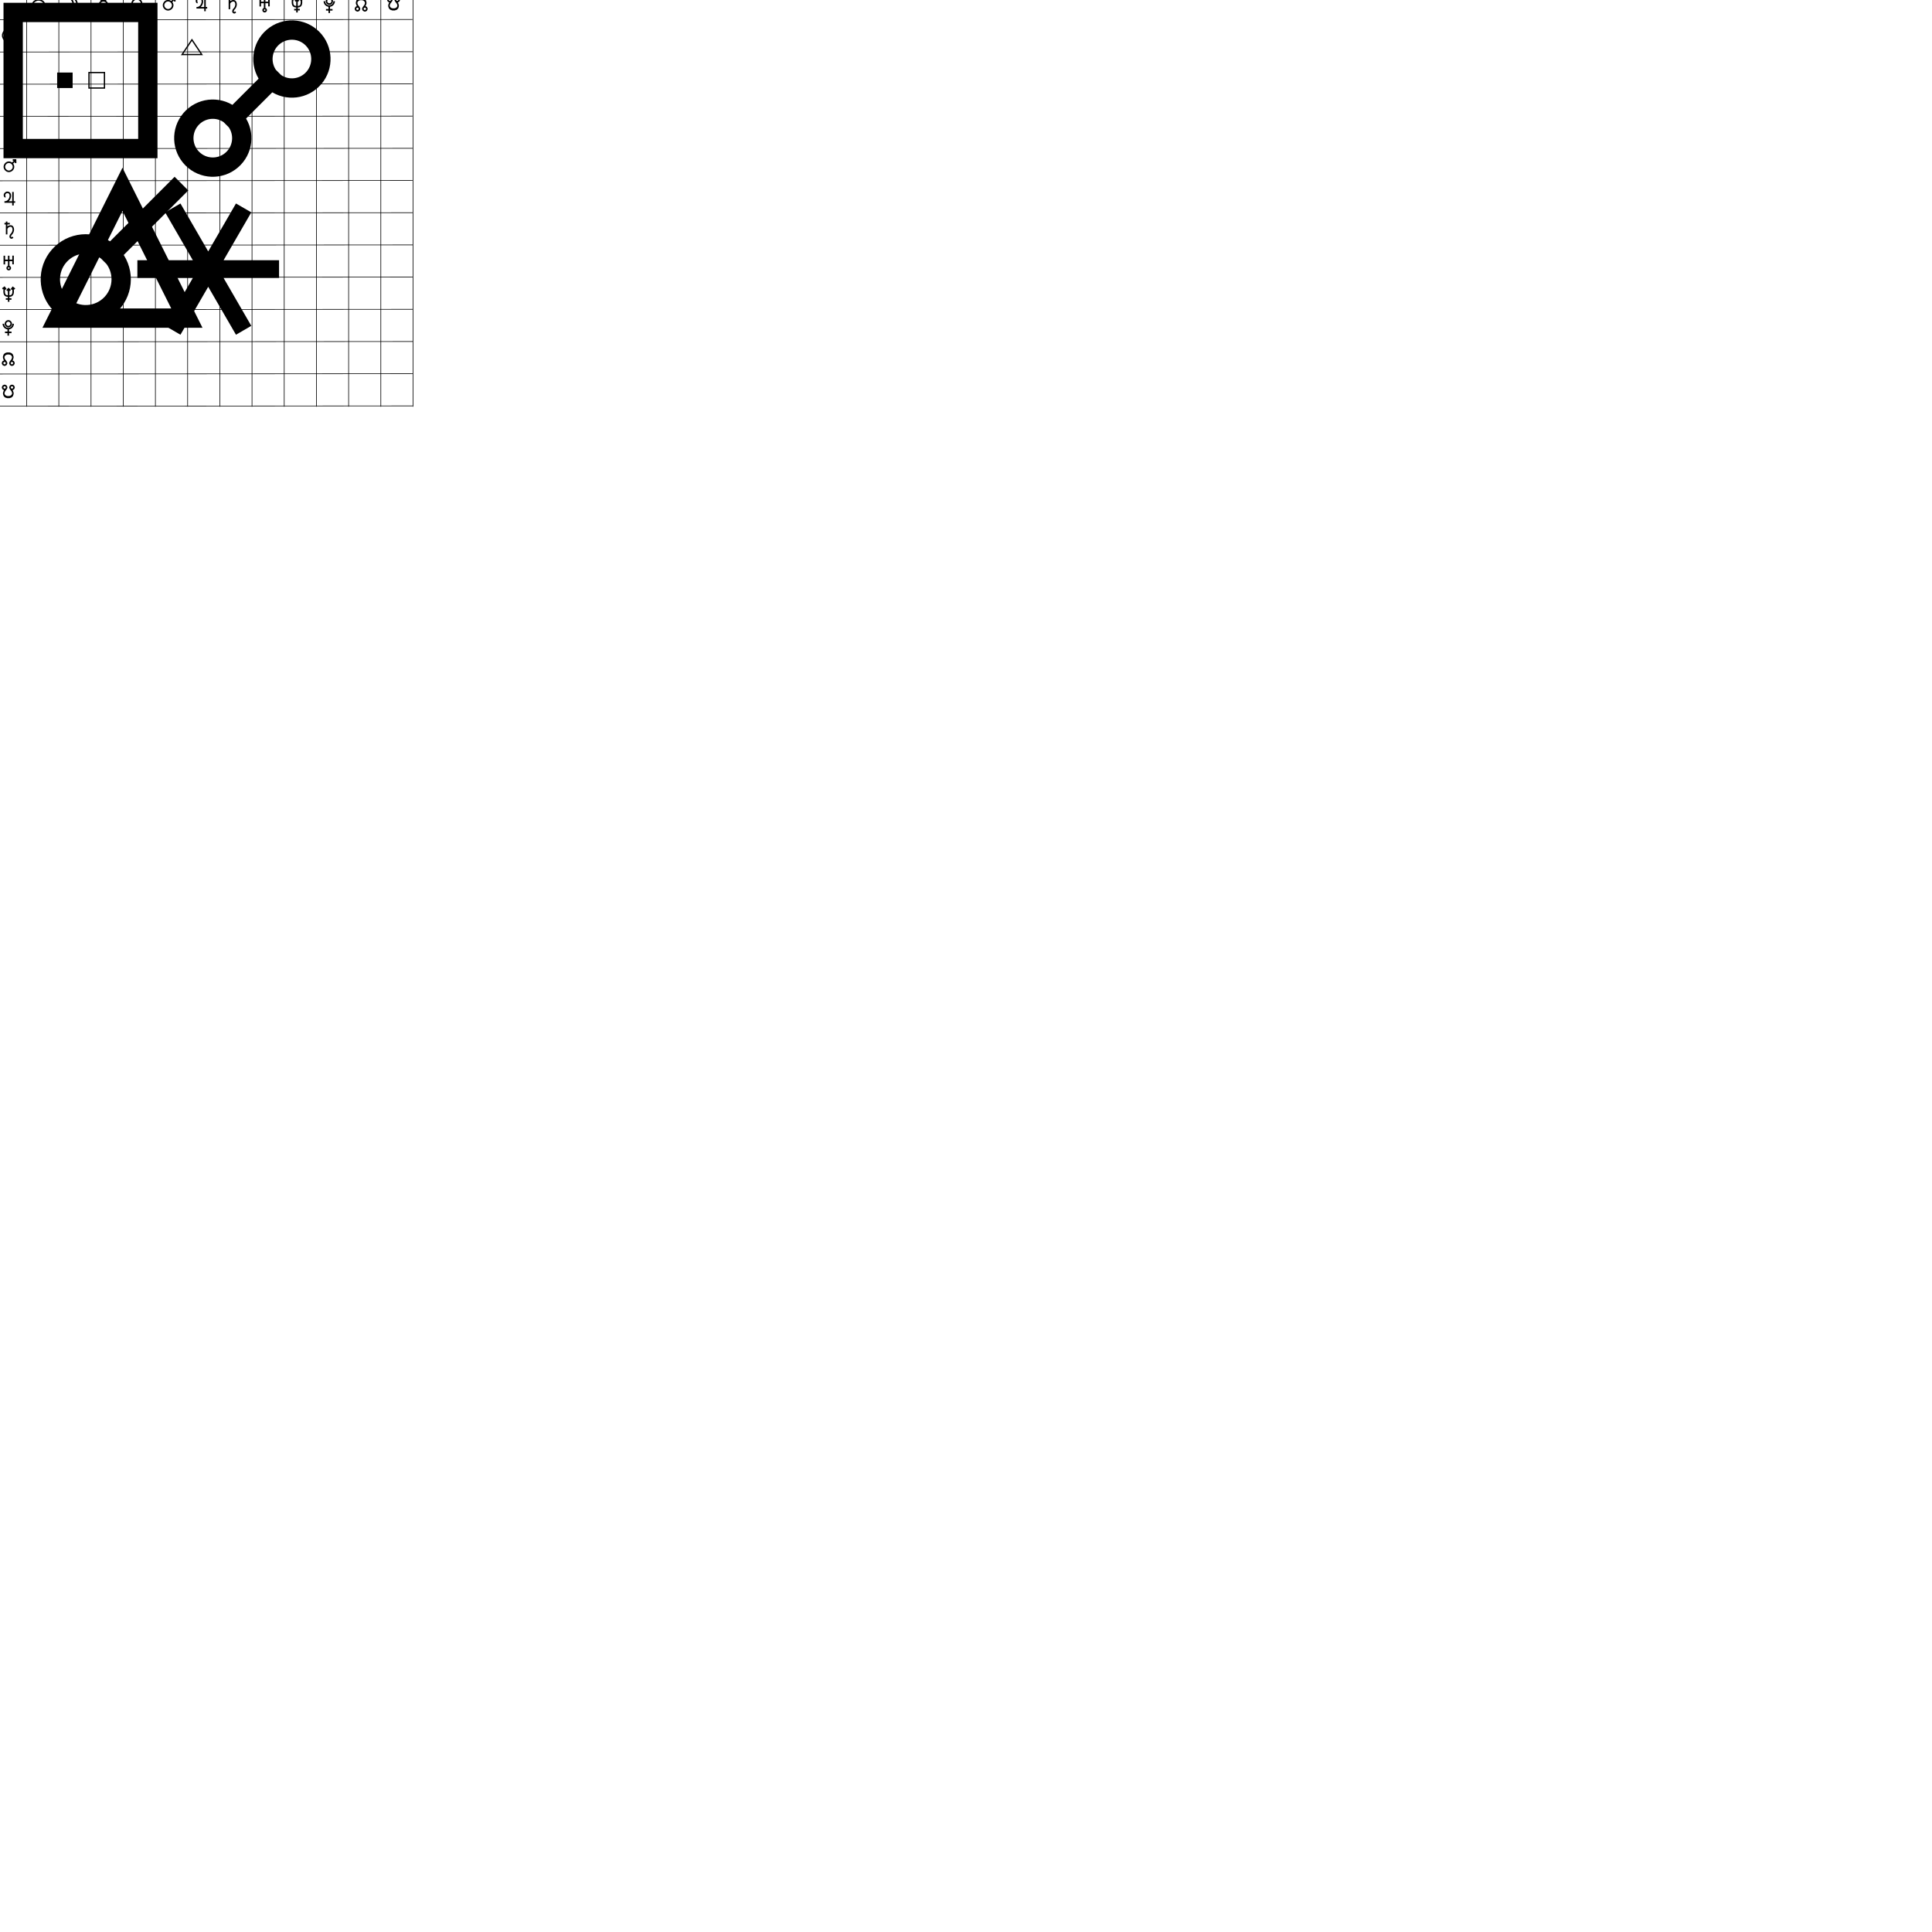
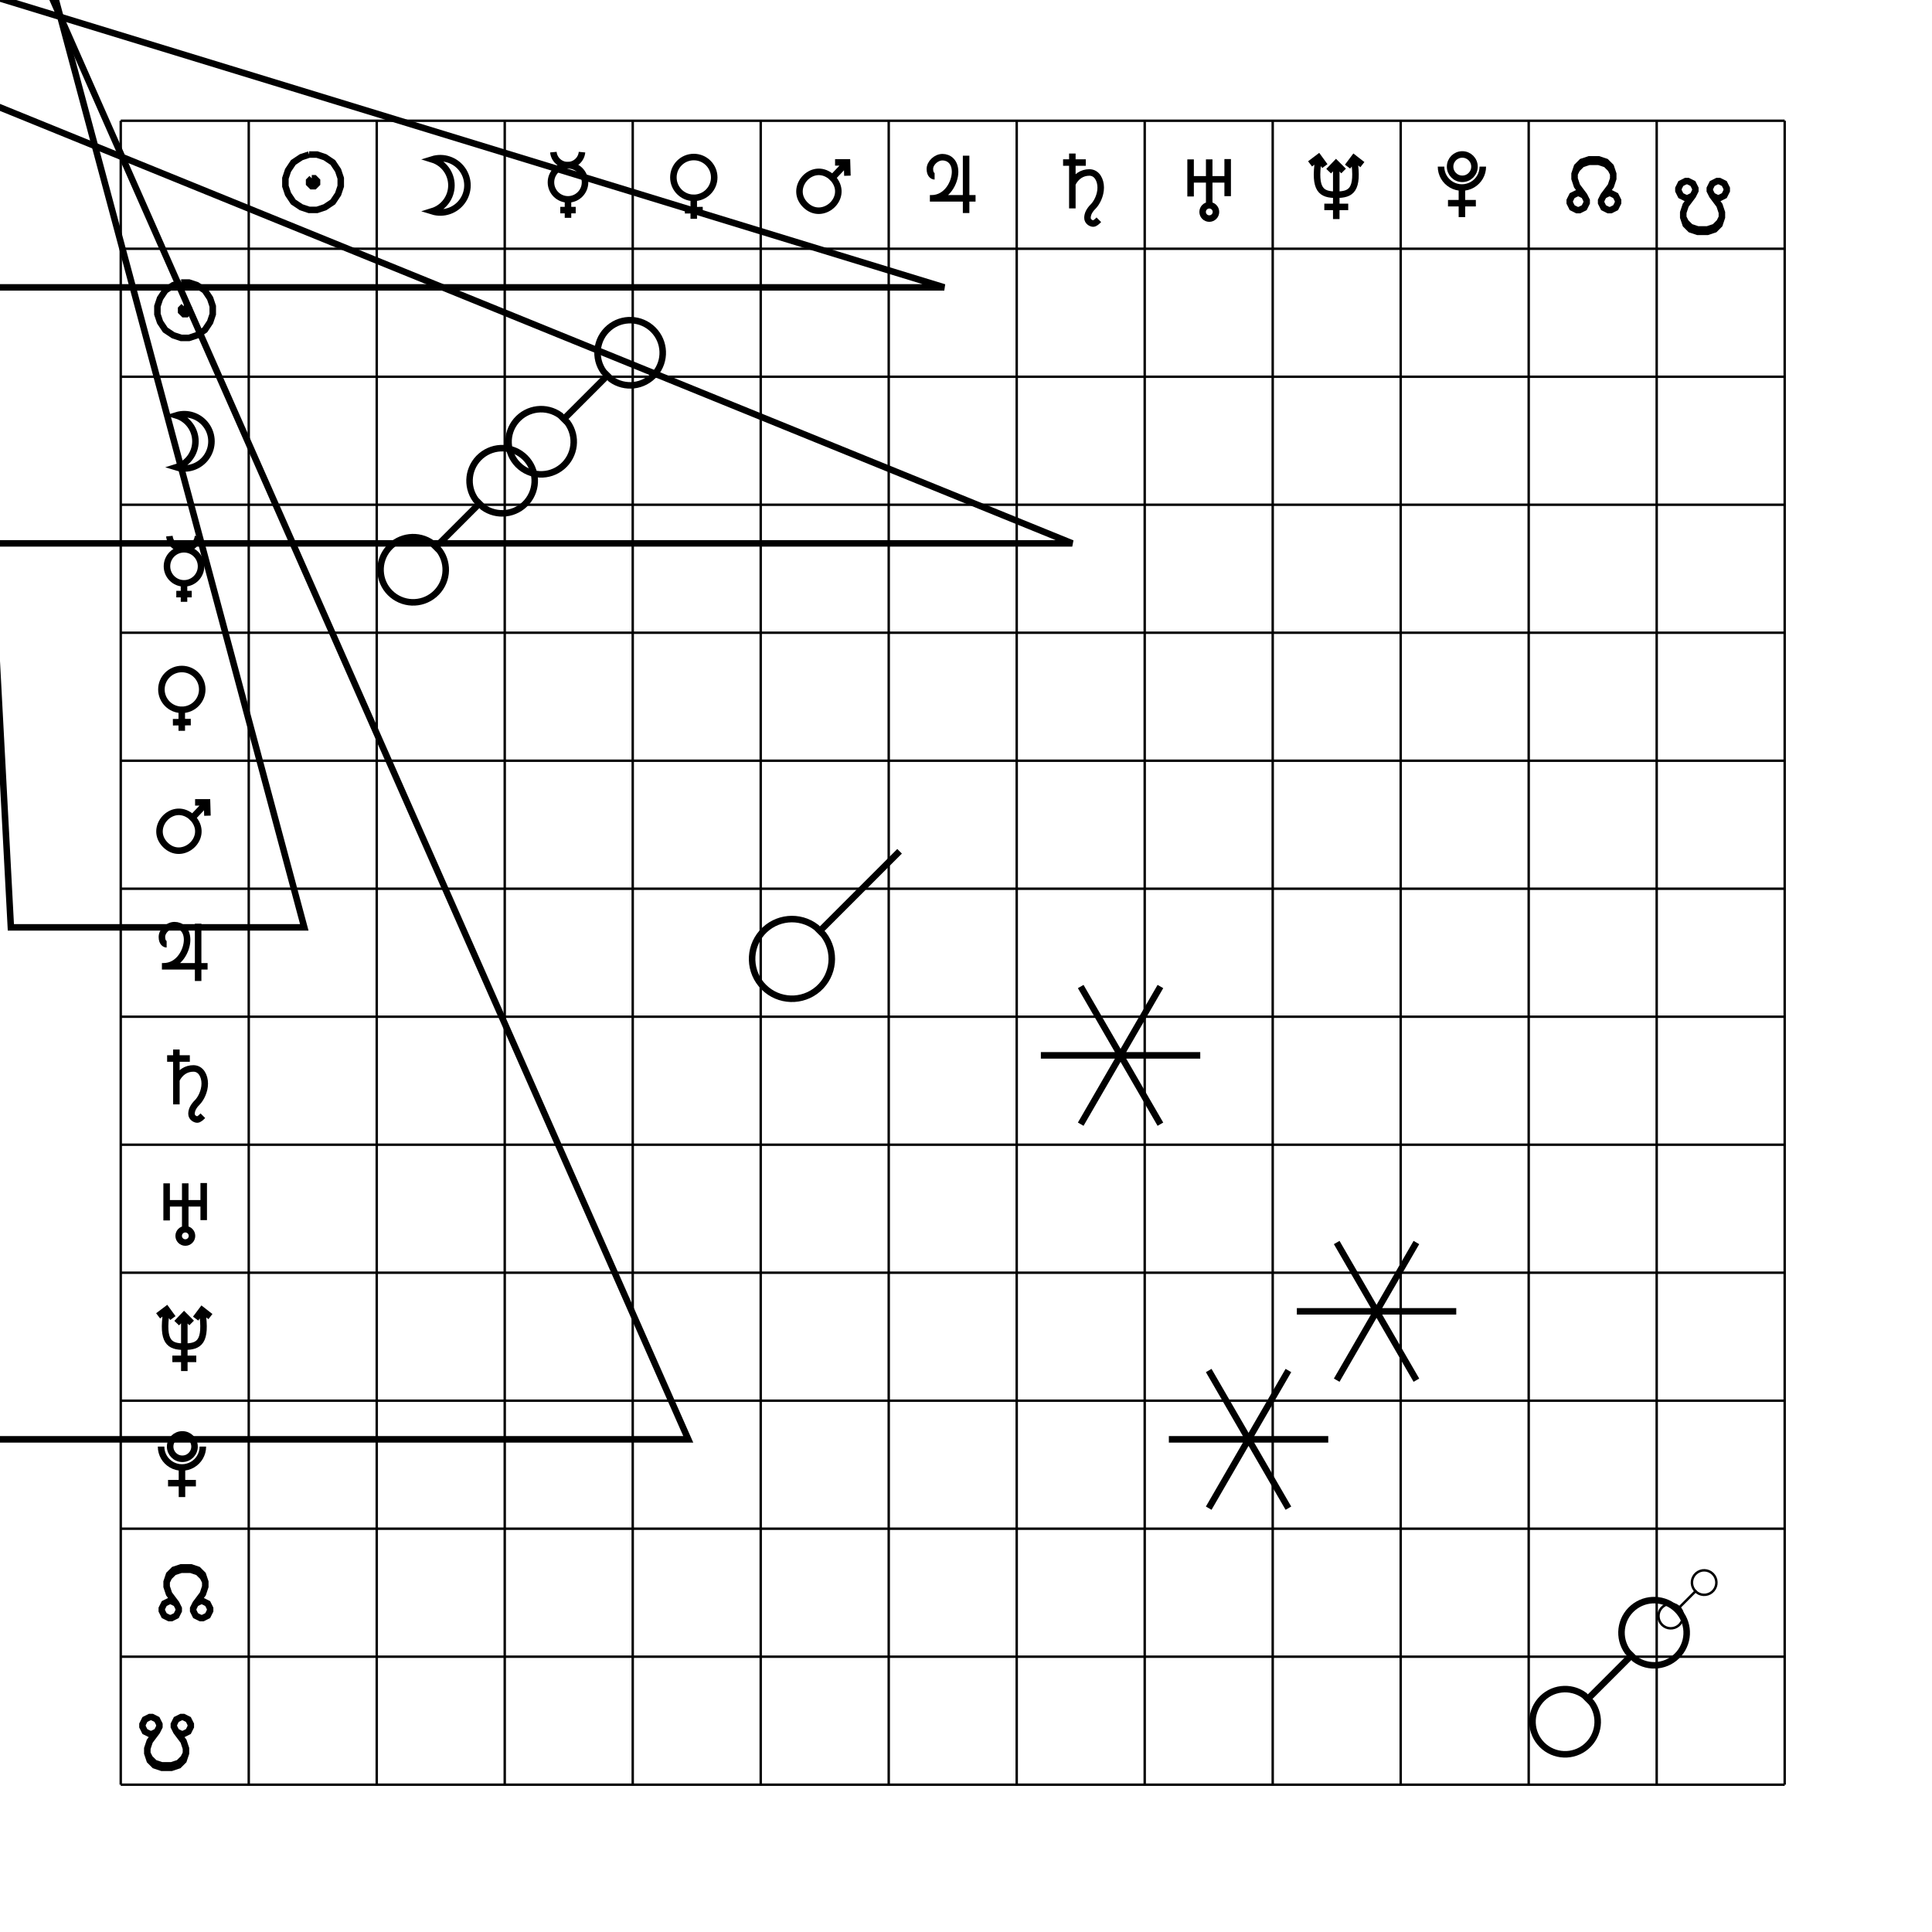
- <svg xmlns="http://www.w3.org/2000/svg" width="600" height="600" viewBox="0 0 600 600" version="1.1" id="svg4685">
-   <defs id="defs101" />
-   <g id="layer1" transform="translate(-2.022445,-160.7077)" style="display:inline">
-     <g id="g177" style="display:inline;stroke-width:0.2;stroke-miterlimit:4;stroke-dasharray:none">
-       <path id="path5310" d="m 0.226,286.859 130,-0.098 v 0" style="fill:none;stroke:#000000;stroke-width:0.196;stroke-linecap:butt;stroke-linejoin:miter;stroke-miterlimit:4;stroke-dasharray:none;stroke-opacity:1" />
-       <path style="fill:none;stroke:#000000;stroke-width:0.196;stroke-linecap:butt;stroke-linejoin:miter;stroke-miterlimit:4;stroke-dasharray:none;stroke-opacity:1" d="m 0.134,186.859 130,-0.098 v 0" id="path5312" />
-       <path id="path5314" d="m 0.143,196.859 130,-0.098 v 0" style="fill:none;stroke:#000000;stroke-width:0.196;stroke-linecap:butt;stroke-linejoin:miter;stroke-miterlimit:4;stroke-dasharray:none;stroke-opacity:1" />
-       <path style="fill:none;stroke:#000000;stroke-width:0.196;stroke-linecap:butt;stroke-linejoin:miter;stroke-miterlimit:4;stroke-dasharray:none;stroke-opacity:1" d="m 0.152,206.859 130,-0.098 v 0" id="path5316" />
-       <path id="path5318" d="m 0.161,216.859 130,-0.098 v 0" style="fill:none;stroke:#000000;stroke-width:0.196;stroke-linecap:butt;stroke-linejoin:miter;stroke-miterlimit:4;stroke-dasharray:none;stroke-opacity:1" />
-       <path style="fill:none;stroke:#000000;stroke-width:0.196;stroke-linecap:butt;stroke-linejoin:miter;stroke-miterlimit:4;stroke-dasharray:none;stroke-opacity:1" d="m 0.171,226.859 130,-0.098 v 0" id="path5320" />
-       <path id="path5322" d="m 0.18,236.859 130,-0.098 v 0" style="fill:none;stroke:#000000;stroke-width:0.196;stroke-linecap:butt;stroke-linejoin:miter;stroke-miterlimit:4;stroke-dasharray:none;stroke-opacity:1" />
-       <path style="fill:none;stroke:#000000;stroke-width:0.196;stroke-linecap:butt;stroke-linejoin:miter;stroke-miterlimit:4;stroke-dasharray:none;stroke-opacity:1" d="m 0.189,246.859 130,-0.098 v 0" id="path5324" />
-       <path id="path5326" d="M 0.198,256.859 130.198,256.761 v 0" style="fill:none;stroke:#000000;stroke-width:0.196;stroke-linecap:butt;stroke-linejoin:miter;stroke-miterlimit:4;stroke-dasharray:none;stroke-opacity:1" />
-       <path style="fill:none;stroke:#000000;stroke-width:0.196;stroke-linecap:butt;stroke-linejoin:miter;stroke-miterlimit:4;stroke-dasharray:none;stroke-opacity:1" d="m 0.207,266.859 130,-0.098 v 0" id="path5328" />
-       <path id="path5330" d="m 0.216,276.859 130,-0.098 v 0" style="fill:none;stroke:#000000;stroke-width:0.196;stroke-linecap:butt;stroke-linejoin:miter;stroke-miterlimit:4;stroke-dasharray:none;stroke-opacity:1" />
-       <path id="path1034" d="m 0.134,176.859 130,-0.098 v 0" style="fill:none;stroke:#000000;stroke-width:0.196;stroke-linecap:butt;stroke-linejoin:miter;stroke-miterlimit:4;stroke-dasharray:none;stroke-opacity:1" />
-       <path style="fill:none;stroke:#000000;stroke-width:0.196;stroke-linecap:butt;stroke-linejoin:miter;stroke-miterlimit:4;stroke-dasharray:none;stroke-opacity:1" d="M 0.134,166.859 130.134,166.761 v 0" id="path1036" />
-       <path id="path1180" d="M 0.134,156.859 130.134,156.761 v 0" style="fill:none;stroke:#000000;stroke-width:0.196;stroke-linecap:butt;stroke-linejoin:miter;stroke-miterlimit:4;stroke-dasharray:none;stroke-opacity:1" />
-       <path id="path4687" d="m 10.29,157 v 130 0" style="fill:none;stroke:#000000;stroke-width:0.2;stroke-linecap:butt;stroke-linejoin:miter;stroke-miterlimit:4;stroke-dasharray:none;stroke-opacity:1" />
-       <path style="fill:none;stroke:#000000;stroke-width:0.2;stroke-linecap:butt;stroke-linejoin:miter;stroke-miterlimit:4;stroke-dasharray:none;stroke-opacity:1" d="m 20.29,157 v 130 0" id="path4689" />
-       <path id="path5234" d="m 120.29,157 v 130 0" style="fill:none;stroke:#000000;stroke-width:0.2;stroke-linecap:butt;stroke-linejoin:miter;stroke-miterlimit:4;stroke-dasharray:none;stroke-opacity:1" />
-       <path style="fill:none;stroke:#000000;stroke-width:0.2;stroke-linecap:butt;stroke-linejoin:miter;stroke-miterlimit:4;stroke-dasharray:none;stroke-opacity:1" d="m 110.29,157 v 130 0" id="path5236" />
-       <path id="path5238" d="m 100.29,157 v 130 0" style="fill:none;stroke:#000000;stroke-width:0.2;stroke-linecap:butt;stroke-linejoin:miter;stroke-miterlimit:4;stroke-dasharray:none;stroke-opacity:1" />
-       <path style="fill:none;stroke:#000000;stroke-width:0.2;stroke-linecap:butt;stroke-linejoin:miter;stroke-miterlimit:4;stroke-dasharray:none;stroke-opacity:1" d="m 90.29,157 v 130 0" id="path5240" />
-       <path id="path5242" d="m 80.29,157 v 130 0" style="fill:none;stroke:#000000;stroke-width:0.2;stroke-linecap:butt;stroke-linejoin:miter;stroke-miterlimit:4;stroke-dasharray:none;stroke-opacity:1" />
-       <path style="fill:none;stroke:#000000;stroke-width:0.2;stroke-linecap:butt;stroke-linejoin:miter;stroke-miterlimit:4;stroke-dasharray:none;stroke-opacity:1" d="m 70.29,157 v 130 0" id="path5244" />
-       <path id="path5246" d="m 60.29,157 v 130 0" style="fill:none;stroke:#000000;stroke-width:0.2;stroke-linecap:butt;stroke-linejoin:miter;stroke-miterlimit:4;stroke-dasharray:none;stroke-opacity:1" />
-       <path style="fill:none;stroke:#000000;stroke-width:0.2;stroke-linecap:butt;stroke-linejoin:miter;stroke-miterlimit:4;stroke-dasharray:none;stroke-opacity:1" d="m 50.29,157 v 130 0" id="path5248" />
-       <path id="path5250" d="m 40.29,157 v 130 0" style="fill:none;stroke:#000000;stroke-width:0.2;stroke-linecap:butt;stroke-linejoin:miter;stroke-miterlimit:4;stroke-dasharray:none;stroke-opacity:1" />
-       <path style="fill:none;stroke:#000000;stroke-width:0.2;stroke-linecap:butt;stroke-linejoin:miter;stroke-miterlimit:4;stroke-dasharray:none;stroke-opacity:1" d="m 30.29,157 v 130 0" id="path5252" />
-       <path style="fill:none;stroke:#000000;stroke-width:0.2;stroke-linecap:butt;stroke-linejoin:miter;stroke-miterlimit:4;stroke-dasharray:none;stroke-opacity:1" d="m 0.29,157 v 130 0" id="path1122" />
-       <path style="fill:none;stroke:#000000;stroke-width:0.2;stroke-linecap:butt;stroke-linejoin:miter;stroke-miterlimit:4;stroke-dasharray:none;stroke-opacity:1" d="m 130.29,157 v 130 0" id="path1195" />
-     </g>
-   </g>
-   <g id="layer3">
-     <path d="m 17.749,22.529 h 4.808 v 4.808 h -4.808 z" id=" " />
-     <path style="fill:none;stroke:#000000;stroke-width:0.405;stroke-linecap:butt;stroke-linejoin:miter;stroke-miterlimit:4;stroke-dasharray:none;stroke-opacity:1" d="m 56.557,16.933 3.049,-4.573 3.049,4.573 z" id="path1054" />
-     <path style="fill:none;stroke:#000000;stroke-width:0.397;stroke-linecap:butt;stroke-linejoin:miter;stroke-miterlimit:4;stroke-dasharray:none;stroke-opacity:1" d="m 27.637,22.529 h 4.808 v 4.808 h -4.808 z" id="path916" />
-     <path style="opacity:1;fill:none;fill-opacity:1;fill-rule:nonzero;stroke:#000000;stroke-width:6;stroke-linecap:butt;stroke-linejoin:miter;stroke-miterlimit:4;stroke-dasharray:none;stroke-opacity:1" d="M 4.089,3.866 H 45.911 V 46.134 H 4.089 Z" id="rect33060" />
-     <path id="sextile" d="m 86.662,83.572 h -44 m 11,-19 22,38 m 0,-38 -22,38" style="stroke:#000000;stroke-width:5.5" />
-     <path id="trine" d="m 18.034,98.797 h 40 l -20,-40 z" style="fill:none;stroke:#000000;stroke-width:6" />
-     <path id="conjuction" d="m 33.348,78.022 a 11,11 0 1 0 2,2 z m 1,1 22,-22" style="fill:none;stroke:#000000;stroke-width:6" />
-     <path id="opposition" d="m 71.37,35.618 a 9,9 0 1 0 2,2 z m 1,1 12,-12 m 1,1 a 9,9 0 1 0 -2,-2 z" style="fill:none;stroke:#000000;stroke-width:6" />
-   </g>
-   <g id="Planetas" style="display:inline" transform="translate(2,6)">
-     <g id="g4983" style="display:inline" transform="translate(4.809709,0.04283)">
-       <g id="g147" transform="translate(0,0.4154115)">
-         <g id="sol" style="overflow:hidden" transform="matrix(0.2635816,0,0,0.2635156,-167.6572,-61.49852)">
-           <path id="path4929" d="m 620,243 -2.182,0.727 -2.182,1.455 -1.455,2.182 -0.727,2.182 v 2.182 l 0.727,2.182 1.455,2.182 2.182,1.455 2.182,0.727 h 2.182 l 2.182,-0.727 2.182,-1.455 1.455,-2.182 0.727,-2.182 v -2.182 L 628,247.364 626.545,245.182 624.364,243.727 622.182,243 H 620 m 0.727,6.545 L 620,250.273 V 251 l 0.727,0.727 h 0.727 L 622.182,251 v -0.727 l -0.727,-0.727 h -0.727 m 0,0.727 V 251 h 0.727 v -0.727 h -0.727" style="fill:none;stroke:#000000;stroke-width:1.8" />
-         </g>
-         <g transform="matrix(0.2636823,0,0,0.2617044,-158.6083,-70.0814)" style="overflow:hidden" id="g67">
-           <path style="fill:none;stroke:#000000;stroke-width:1.8" d="m 620,243 -2.182,0.727 -2.182,1.455 -1.455,2.182 -0.727,2.182 v 2.182 l 0.727,2.182 1.455,2.182 2.182,1.455 2.182,0.727 h 2.182 l 2.182,-0.727 2.182,-1.455 1.455,-2.182 0.727,-2.182 v -2.182 L 628,247.364 626.545,245.182 624.364,243.727 622.182,243 H 620 m 0.727,6.545 L 620,250.273 V 251 l 0.727,0.727 h 0.727 L 622.182,251 v -0.727 l -0.727,-0.727 h -0.727 m 0,0.727 V 251 h 0.727 v -0.727 h -0.727" id="path65" />
-         </g>
-         <g transform="matrix(0.2645833,0,0,0.2645833,-176.5261,-67.65999)" style="overflow:hidden" id="g73">
-           <path style="fill:none;stroke:#000000;stroke-width:1.8" d="m 649,305 a 7.497,7.497 0 0 1 0,14.327 A 7.497,7.497 0 1 0 649,305 Z" id="path71" />
-         </g>
-         <g transform="matrix(0.2645833,0,0,0.2645833,-174.0235,-52.5786)" style="overflow:hidden" id="g79">
-           <path style="fill:none;stroke:#000000;stroke-width:1.8" d="m 642,300 h 4.26 m -2.13,-2.982 v 5.112 m 4.703,-9.798 a 4.703,4.703 0 0 1 -4.703,4.703 4.703,4.703 0 0 1 -4.703,-4.703 4.703,4.703 0 0 1 4.703,-4.703 4.703,4.703 0 0 1 4.703,4.703 z" id="path75" />
-           <path style="fill:none;stroke:#000000;stroke-width:1.8" d="m 648,284 a 3.972,3.972 0 0 1 -3.955,3.591 3.972,3.972 0 0 1 -3.952,-3.594" id="path77" />
-         </g>
-         <g transform="matrix(0.2645833,0,0,0.2645833,-139.6876,-7.026768)" style="overflow:hidden" id="g83">
-           <path style="fill:none;stroke:#000000;stroke-width:1.8" d="m 516,166 -4.938,0.04 m 2.449,2.365 v -5.79 c -3.11,-0.008 -5.625,-2.534 -5.62,-5.642 0.004,-3.108 2.527,-5.622 5.636,-5.622 3.109,0 5.631,2.514 5.636,5.622 0.004,3.108 -2.511,5.634 -5.62,5.642" id="path81" />
-         </g>
-         <g transform="matrix(0.2645833,0,0,0.2645833,-150.5435,-3.652443)" style="overflow:hidden" id="g87">
-           <path style="fill:none;stroke:#000000;stroke-width:1.8" d="m 557,181 c -5.247,-4.151 -11.699,3.206 -7.019,7.886 4.681,4.68 12.037,-1.771 7.886,-7.019 z m 0,0 0.434,0.434 3.997,-4.217 m -3.24,-0.055 h 3.295 l 0.11,3.682" id="path85" />
-         </g>
-         <g transform="matrix(0.2645833,0,0,0.2645833,-138.7003,-114.9351)" style="overflow:hidden" id="g91">
-           <path style="fill:none;stroke:#000000;stroke-width:1.8" d="m 505,641 c -0.435,0 -1.304,-0.406 -1.304,-2.029 0,-1.623 1.739,-3.246 3.478,-3.246 1.739,0 3.478,1.217 3.478,4.057 0,2.84 -2.174,7.303 -6.521,7.303 m 12.173,0 h -12.607 m 9.999,-11.766 v 15.823" id="path89" />
-         </g>
-         <g transform="matrix(0.2645833,0,0,0.2645833,-92.24489,-109.5658)" style="overflow:hidden" id="g95">
-           <path style="fill:none;stroke:#000000;stroke-width:1.8" d="m 338,668 c -0.522,0.522 -1.044,1.044 -1.567,1.044 -0.522,0 -1.567,-0.522 -1.567,-1.567 0,-1.044 0.522,-2.089 1.567,-3.133 1.044,-1.044 2.089,-3.133 2.089,-5.222 0,-2.089 -1.044,-4.178 -3.133,-4.178 -1.976,0 -3.656,1.044 -4.7,3.133 m -2.555,-5.875 h 6.267 m -3.711,-2.481 v 15.144" id="path93" />
-         </g>
-         <g transform="matrix(0.2645833,0,0,0.2645833,-132.73,-97.70443)" style="overflow:hidden" id="urano">
-           <path style="fill:none;stroke:#000000;stroke-width:1.8" d="m 481,645 v 10.238 m 10.236,-10.328 v 10.238 m -10.266,-4.639 h 10.231 m -5.064,-5.515 v 11.95" id="path97" />
-           <path style="fill:none;stroke:#000000;stroke-width:1.8" d="m 488,659.5 a 1.838,1.838 0 0 1 -1.838,1.838 1.838,1.838 0 0 1 -1.838,-1.838 1.838,1.838 0 0 1 1.838,-1.838 A 1.838,1.838 0 0 1 488,659.5 Z" id="path99" />
-         </g>
-         <g transform="matrix(0.2645833,0,0,0.2645833,-154.1132,-75.83259)" style="overflow:hidden" id="g105">
-           <path style="fill:none;stroke:#000000;stroke-width:1.8" d="m 570,602 1.771,-2.363 2.319,1.804 m -14.443,-0.2 2.341,-1.774 1.741,2.386 m -1.8,-1.773 c -1.238,8.41 0.825,9.671 4.951,9.671 4.126,0 6.189,-1.261 4.951,-9.671 m -7.053,3.17 2.04,-2.126 2.086,2.079 m -5.324,9.912 h 6.601 m -3.301,-12.194 v 15.558" id="path103" />
-         </g>
-         <g transform="matrix(0.2645833,0,0,0.2645833,-86.59682,-77.09856)" style="overflow:hidden" id="g111">
-           <path style="fill:none;stroke:#000000;stroke-width:1.8" d="m 317,647 a 5.768,5.768 0 0 1 -2.884,4.995 5.768,5.768 0 0 1 -5.768,0 A 5.768,5.768 0 0 1 305.465,647 m 5.768,13.939 v -8.171 m -3.845,4.326 h 7.69" id="path107" />
-           <path style="fill:none;stroke:#000000;stroke-width:1.8" d="m 314.7,647 a 3.364,3.364 0 0 1 -3.364,3.364 A 3.364,3.364 0 0 1 307.971,647 3.364,3.364 0 0 1 311.336,643.636 3.364,3.364 0 0 1 314.7,647 Z" id="path109" />
-         </g>
-         <g transform="matrix(0.2645833,0,0,0.2645833,-63.42688,51.8994)" style="overflow:hidden" id="g115">
-           <path style="fill:none;stroke:#000000;stroke-width:1.8" d="m 221,204 -1.333,-0.667 H 219 L 217.667,204 217,205.333 V 206 l 0.667,1.333 L 219,208 h 0.667 L 221,207.333 221.667,206 v -0.667 L 221,204 l -2,-2.667 -0.667,-2 V 198 L 219,196 l 1.333,-1.333 2,-0.667 H 225 l 2,0.667 L 228.333,196 229,198 v 1.333 l -0.667,2 -2,2.667 -0.667,1.333 V 206 l 0.667,1.333 1.333,0.667 h 0.667 l 1.333,-0.667 L 230.333,206 v -0.667 L 229.667,204 l -1.333,-0.667 h -0.667 L 226.333,204 m -8,-6 0.667,-1.333 1.333,-1.333 2,-0.667 H 225 l 2,0.667 1.333,1.333 L 229,198" id="path113" />
-         </g>
-         <g transform="matrix(0.2645833,0,0,0.2645833,-157.5118,-43.12386)" style="overflow:hidden" id="g119">
-           <path style="fill:none;stroke:#000000;stroke-width:1.8" transform="rotate(180,582,595)" d="m 582,595 -1.333,-0.667 H 580 L 578.667,595 578,596.333 V 597 l 0.667,1.333 L 580,599 h 0.667 L 582,598.333 582.667,597 v -0.667 L 582,595 l -2,-2.667 -0.667,-2 V 589 L 580,587 l 1.333,-1.333 2,-0.667 H 586 l 2,0.667 L 589.333,587 590,589 v 1.333 l -0.667,2 -2,2.667 -0.667,1.333 V 597 l 0.667,1.333 1.333,0.667 h 0.667 l 1.333,-0.667 L 591.333,597 v -0.667 L 590.667,595 l -1.333,-0.667 h -0.667 L 587.333,595 m -8,-6 0.667,-1.333 1.333,-1.333 2,-0.667 H 586 l 2,0.667 1.333,1.333 L 590,589" id="path117" />
-         </g>
-         <g id="g3821" style="overflow:hidden" transform="matrix(0.2645833,0,0,0.2645833,-157.198,-87.85376)">
-           <path id="path3819" d="m 649,305 a 7.497,7.497 0 0 1 0,14.327 A 7.497,7.497 0 1 0 649,305 Z" style="fill:none;stroke:#000000;stroke-width:1.8" />
-         </g>
-         <g id="g3827" style="overflow:hidden" transform="matrix(0.2645833,0,0,0.2645833,-145.1119,-82.29751)">
-           <path id="path3823" d="m 642,300 h 4.26 m -2.13,-2.982 v 5.112 m 4.703,-9.798 a 4.703,4.703 0 0 1 -4.703,4.703 4.703,4.703 0 0 1 -4.703,-4.703 4.703,4.703 0 0 1 4.703,-4.703 4.703,4.703 0 0 1 4.703,4.703 z" style="fill:none;stroke:#000000;stroke-width:1.8" />
-           <path id="path3825" d="m 648,284 a 3.972,3.972 0 0 1 -3.955,3.591 3.972,3.972 0 0 1 -3.952,-3.594" style="fill:none;stroke:#000000;stroke-width:1.8" />
-         </g>
-         <g id="g3831" style="overflow:hidden" transform="matrix(0.2645833,0,0,0.2645833,-100.1833,-46.82746)">
-           <path id="path3829" d="m 516,166 -4.938,0.04 m 2.449,2.365 v -5.79 c -3.11,-0.008 -5.625,-2.534 -5.62,-5.642 0.004,-3.108 2.527,-5.622 5.636,-5.622 3.109,0 5.631,2.514 5.636,5.622 0.004,3.108 -2.511,5.634 -5.62,5.642" style="fill:none;stroke:#000000;stroke-width:1.8" />
-         </g>
-         <g id="g3835" style="overflow:hidden" transform="matrix(0.2645833,0,0,0.2645833,-101.1064,-53.82216)">
-           <path id="path3833" d="m 557,181 c -5.247,-4.151 -11.699,3.206 -7.019,7.886 4.681,4.68 12.037,-1.771 7.886,-7.019 z m 0,0 0.434,0.434 3.997,-4.217 m -3.24,-0.055 h 3.295 l 0.11,3.682" style="fill:none;stroke:#000000;stroke-width:1.8" />
-         </g>
-         <g id="g3839" style="overflow:hidden" transform="matrix(0.2645833,0,0,0.2645833,-79.06521,-175.2509)">
-           <path id="path3837" d="m 505,641 c -0.435,0 -1.304,-0.406 -1.304,-2.029 0,-1.623 1.739,-3.246 3.478,-3.246 1.739,0 3.478,1.217 3.478,4.057 0,2.84 -2.174,7.303 -6.521,7.303 m 12.173,0 h -12.607 m 9.999,-11.766 v 15.823" style="fill:none;stroke:#000000;stroke-width:1.8" />
-         </g>
-         <g id="g3843" style="overflow:hidden" transform="matrix(0.2645833,0,0,0.2645833,-23.06118,-179.5109)">
-           <path id="path3841" d="m 338,668 c -0.522,0.522 -1.044,1.044 -1.567,1.044 -0.522,0 -1.567,-0.522 -1.567,-1.567 0,-1.044 0.522,-2.089 1.567,-3.133 1.044,-1.044 2.089,-3.133 2.089,-5.222 0,-2.089 -1.044,-4.178 -3.133,-4.178 -1.976,0 -3.656,1.044 -4.7,3.133 m -2.555,-5.875 h 6.267 m -3.711,-2.481 v 15.144" style="fill:none;stroke:#000000;stroke-width:1.8" />
-         </g>
-         <g id="g3849" style="overflow:hidden" transform="matrix(0.2645833,0,0,0.2645833,-53.25303,-177.8105)">
-           <path id="path3845" d="m 481,645 v 10.238 m 10.236,-10.328 v 10.238 m -10.266,-4.639 h 10.231 m -5.064,-5.515 v 11.95" style="fill:none;stroke:#000000;stroke-width:1.8" />
-           <path id="path3847" d="m 488,659.5 a 1.838,1.838 0 0 1 -1.838,1.838 1.838,1.838 0 0 1 -1.838,-1.838 1.838,1.838 0 0 1 1.838,-1.838 A 1.838,1.838 0 0 1 488,659.5 Z" style="fill:none;stroke:#000000;stroke-width:1.8" />
-         </g>
-         <g id="g3853" style="overflow:hidden" transform="matrix(0.2645833,0,0,0.2645833,-64.56819,-165.6922)">
-           <path id="path3851" d="m 570,602 1.771,-2.363 2.319,1.804 m -14.443,-0.2 2.341,-1.774 1.741,2.386 m -1.8,-1.773 c -1.238,8.41 0.825,9.671 4.951,9.671 4.126,0 6.189,-1.261 4.951,-9.671 m -7.053,3.17 2.04,-2.126 2.086,2.079 m -5.324,9.912 h 6.601 m -3.301,-12.194 v 15.558" style="fill:none;stroke:#000000;stroke-width:1.8" />
-         </g>
-         <g id="g3859" style="overflow:hidden" transform="matrix(0.2645833,0,0,0.2645833,13.09611,-177.2799)">
-           <path id="path3855" d="m 317,647 a 5.768,5.768 0 0 1 -2.884,4.995 5.768,5.768 0 0 1 -5.768,0 A 5.768,5.768 0 0 1 305.465,647 m 5.768,13.939 v -8.171 m -3.845,4.326 h 7.69" style="fill:none;stroke:#000000;stroke-width:1.8" />
-           <path id="path3857" d="m 314.7,647 a 3.364,3.364 0 0 1 -3.364,3.364 A 3.364,3.364 0 0 1 307.971,647 3.364,3.364 0 0 1 311.336,643.636 3.364,3.364 0 0 1 314.7,647 Z" style="fill:none;stroke:#000000;stroke-width:1.8" />
-         </g>
-         <g id="g3863" style="overflow:hidden" transform="matrix(0.2645833,0,0,0.2645833,46.17685,-58.13323)">
-           <path id="path3861" d="m 221,204 -1.333,-0.667 H 219 L 217.667,204 217,205.333 V 206 l 0.667,1.333 L 219,208 h 0.667 L 221,207.333 221.667,206 v -0.667 L 221,204 l -2,-2.667 -0.667,-2 V 198 L 219,196 l 1.333,-1.333 2,-0.667 H 225 l 2,0.667 L 228.333,196 229,198 v 1.333 l -0.667,2 -2,2.667 -0.667,1.333 V 206 l 0.667,1.333 1.333,0.667 h 0.667 l 1.333,-0.667 L 230.333,206 v -0.667 L 229.667,204 l -1.333,-0.667 h -0.667 L 226.333,204 m -8,-6 0.667,-1.333 1.333,-1.333 2,-0.667 H 225 l 2,0.667 1.333,1.333 L 229,198" style="fill:none;stroke:#000000;stroke-width:1.8" />
-         </g>
-         <g id="g3867" style="overflow:hidden" transform="matrix(0.2645833,0,0,0.2645833,-37.87196,-163.5291)">
-           <path id="path3865" d="m 582,595 -1.333,-0.667 H 580 L 578.667,595 578,596.333 V 597 l 0.667,1.333 L 580,599 h 0.667 L 582,598.333 582.667,597 v -0.667 L 582,595 l -2,-2.667 -0.667,-2 V 589 L 580,587 l 1.333,-1.333 2,-0.667 H 586 l 2,0.667 L 589.333,587 590,589 v 1.333 l -0.667,2 -2,2.667 -0.667,1.333 V 597 l 0.667,1.333 1.333,0.667 h 0.667 l 1.333,-0.667 L 591.333,597 v -0.667 L 590.667,595 l -1.333,-0.667 h -0.667 L 587.333,595 m -8,-6 0.667,-1.333 1.333,-1.333 2,-0.667 H 586 l 2,0.667 1.333,1.333 L 590,589" transform="rotate(180,582,595)" style="fill:none;stroke:#000000;stroke-width:1.8" />
-         </g>
+ <svg xmlns="http://www.w3.org/2000/svg" style="position: relative; overflow: hidden;" version="1.1" width="800" height="800" viewBox="0 0 800  800" id="svg216">
+   <defs id="defs220" />
+   <g id="aspects">
+     <g id="aspects-aspectGrid">
+       <line x1="50" y1="50" x2="50" y2="739" id="line2" style="stroke:#000000" />
+       <line x1="103" y1="50" x2="103" y2="739" id="line4" style="stroke:#000000" />
+       <line x1="156" y1="50" x2="156" y2="739" id="line6" style="stroke:#000000" />
+       <line x1="209" y1="50" x2="209" y2="739" id="line8" style="stroke:#000000" />
+       <line x1="262" y1="50" x2="262" y2="739" id="line10" style="stroke:#000000" />
+       <line x1="315" y1="50" x2="315" y2="739" id="line12" style="stroke:#000000" />
+       <line x1="368" y1="50" x2="368" y2="739" id="line14" style="stroke:#000000" />
+       <line x1="421" y1="50" x2="421" y2="739" id="line16" style="stroke:#000000" />
+       <line x1="474" y1="50" x2="474" y2="739" id="line18" style="stroke:#000000" />
+       <line x1="527" y1="50" x2="527" y2="739" id="line20" style="stroke:#000000" />
+       <line x1="580" y1="50" x2="580" y2="739" id="line22" style="stroke:#000000" />
+       <line x1="633" y1="50" x2="633" y2="739" id="line24" style="stroke:#000000" />
+       <line x1="686" y1="50" x2="686" y2="739" id="line26" style="stroke:#000000" />
+       <line x1="739" y1="50" x2="739" y2="739" id="line28" style="stroke:#000000" />
+       <line x1="50" y1="50" x2="739" y2="50" id="line30" style="stroke:#000000" />
+       <line x1="50" y1="103" x2="739" y2="103" id="line32" style="stroke:#000000" />
+       <line x1="50" y1="156" x2="739" y2="156" id="line34" style="stroke:#000000" />
+       <line x1="50" y1="209" x2="739" y2="209" id="line36" style="stroke:#000000" />
+       <line x1="50" y1="262" x2="739" y2="262" id="line38" style="stroke:#000000" />
+       <line x1="50" y1="315" x2="739" y2="315" id="line40" style="stroke:#000000" />
+       <line x1="50" y1="368" x2="739" y2="368" id="line42" style="stroke:#000000" />
+       <line x1="50" y1="421" x2="739" y2="421" id="line44" style="stroke:#000000" />
+       <line x1="50" y1="474" x2="739" y2="474" id="line46" style="stroke:#000000" />
+       <line x1="50" y1="527" x2="739" y2="527" id="line48" style="stroke:#000000" />
+       <line x1="50" y1="580" x2="739" y2="580" id="line50" style="stroke:#000000" />
+       <line x1="50" y1="633" x2="739" y2="633" id="line52" style="stroke:#000000" />
+       <line x1="50" y1="686" x2="739" y2="686" id="line54" style="stroke:#000000" />
+       <line x1="50" y1="739" x2="739" y2="739" id="line56" style="stroke:#000000" />
+       <g transform="matrix(1.5,0,0,1.5,-64,-32)" id="g60">
+         <path d="m 128,64 -2.182,0.727 -2.182,1.455 -1.455,2.182 -0.727,2.182 v 2.182 l 0.727,2.182 1.455,2.182 2.182,1.455 L 128,79.273 h 2.182 l 2.182,-0.727 2.182,-1.455 1.455,-2.182 0.727,-2.182 V 70.545 L 136,68.364 134.545,66.182 132.364,64.727 130.182,64 H 128 m 0.727,6.545 L 128,71.273 v 0.727 l 0.727,0.727 h 0.727 l 0.727,-0.727 v -0.727 l -0.727,-0.727 h -0.727 m 0,0.727 v 0.727 h 0.727 v -0.727 h -0.727" id="path58" style="fill:none;stroke:#000000;stroke-width:1.8" />
+       </g>
+       <g transform="matrix(1.5,0,0,1.5,-89.5,-33)" id="g64">
+         <path d="M 179,66 A 7.497,7.497 0 0 1 179,80.327 7.497,7.497 0 1 0 179,66 Z" id="path62" style="fill:none;stroke:#000000;stroke-width:1.8" />
+       </g>
+       <g transform="matrix(1.5,0,0,1.5,-116,-43.5)" id="g70">
+         <path d="m 232,87 h 4.26 m -2.13,-2.982 v 5.112 m 4.703,-9.798 a 4.703,4.703 0 0 1 -4.703,4.703 4.703,4.703 0 0 1 -4.703,-4.703 4.703,4.703 0 0 1 4.703,-4.703 4.703,4.703 0 0 1 4.703,4.703 z" id="path66" style="fill:none;stroke:#000000;stroke-width:1.8" />
+         <path d="m 238,71 a 3.972,3.972 0 0 1 -3.955,3.591 3.972,3.972 0 0 1 -3.952,-3.594" id="path68" style="fill:none;stroke:#000000;stroke-width:1.8" />
+       </g>
+       <g transform="matrix(1.5,0,0,1.5,-145.5,-43.5)" id="g74">
+         <path d="m 291,87 -4.938,0.04 m 2.449,2.365 v -5.79 c -3.11,-0.009 -5.625,-2.534 -5.62,-5.642 0.004,-3.108 2.527,-5.622 5.636,-5.622 3.109,0 5.631,2.514 5.636,5.622 0.004,3.108 -2.511,5.634 -5.62,5.642" id="path72" style="fill:none;stroke:#000000;stroke-width:1.8" />
+       </g>
+       <g transform="matrix(1.5,0,0,1.5,-172,-36.5)" id="g78">
+         <path d="m 344,73 c -5.247,-4.151 -11.699,3.206 -7.019,7.886 4.681,4.68 12.037,-1.771 7.886,-7.019 z m 0,0 0.434,0.434 3.997,-4.217 m -3.24,-0.055 h 3.295 l 0.11,3.682" id="path76" style="fill:none;stroke:#000000;stroke-width:1.8" />
+       </g>
+       <g transform="matrix(1.5,0,0,1.5,-193.5,-36.5)" id="g82">
+         <path d="m 387,73 c -0.435,0 -1.304,-0.406 -1.304,-2.029 0,-1.623 1.739,-3.246 3.478,-3.246 1.739,0 3.478,1.217 3.478,4.057 0,2.84 -2.174,7.303 -6.521,7.303 m 12.173,0 h -12.607 m 9.999,-11.766 v 15.823" id="path80" style="fill:none;stroke:#000000;stroke-width:1.8" />
+       </g>
+       <g transform="matrix(1.5,0,0,1.5,-227.5,-45.5)" id="g86">
+         <path d="m 455,91 c -0.522,0.522 -1.044,1.044 -1.567,1.044 -0.522,0 -1.567,-0.522 -1.567,-1.567 0,-1.044 0.522,-2.089 1.567,-3.133 1.044,-1.044 2.089,-3.133 2.089,-5.222 0,-2.089 -1.044,-4.178 -3.133,-4.178 -1.976,0 -3.656,1.044 -4.7,3.133 m -2.555,-5.875 h 6.267 m -3.711,-2.481 v 15.144" id="path84" style="fill:none;stroke:#000000;stroke-width:1.8" />
+       </g>
+       <g transform="matrix(1.5,0,0,1.5,-246.5,-33)" id="g92">
+         <path d="M 493,66 V 76.238 M 503.236,65.911 v 10.238 m -10.266,-4.639 h 10.231 m -5.064,-5.515 v 11.95" id="path88" style="fill:none;stroke:#000000;stroke-width:1.8" />
+         <path d="M 500,80.5 A 1.838,1.838 0 0 1 498.162,82.338 1.838,1.838 0 0 1 496.323,80.5 1.838,1.838 0 0 1 498.162,78.662 1.838,1.838 0 0 1 500,80.5 Z" id="path90" style="fill:none;stroke:#000000;stroke-width:1.8" />
+       </g>
+       <g transform="matrix(1.5,0,0,1.5,-279,-34.5)" id="g96">
+         <path d="m 558,69 1.771,-2.363 2.319,1.804 m -14.443,-0.2 2.341,-1.774 1.741,2.386 m -1.8,-1.773 c -1.238,8.41 0.825,9.671 4.951,9.671 4.126,0 6.189,-1.261 4.951,-9.671 m -7.053,3.17 2.04,-2.126 2.086,2.079 m -5.324,9.912 h 6.601 m -3.301,-12.194 v 15.558" id="path94" style="fill:none;stroke:#000000;stroke-width:1.8" />
+       </g>
+       <g transform="matrix(1.5,0,0,1.5,-307,-34.5)" id="g102">
+         <path d="m 614,69 a 5.768,5.768 0 0 1 -2.884,4.995 5.768,5.768 0 0 1 -5.768,0 A 5.768,5.768 0 0 1 602.465,69 m 5.768,13.939 V 74.768 m -3.845,4.326 h 7.69" id="path98" style="fill:none;stroke:#000000;stroke-width:1.8" />
+         <path d="M 611.7,69 A 3.364,3.364 0 0 1 608.336,72.364 3.364,3.364 0 0 1 604.971,69 3.364,3.364 0 0 1 608.336,65.636 3.364,3.364 0 0 1 611.7,69 Z" id="path100" style="fill:none;stroke:#000000;stroke-width:1.8" />
+       </g>
+       <g transform="matrix(1.5,0,0,1.5,-328,-40.5)" id="g106">
+         <path d="m 656,81 -1.333,-0.667 H 654 L 652.667,81 652,82.333 V 83 l 0.667,1.333 L 654,85 h 0.667 L 656,84.333 656.667,83 V 82.333 L 656,81 l -2,-2.667 -0.667,-2 V 75 L 654,73 l 1.333,-1.333 2,-0.667 H 660 l 2,0.667 L 663.333,73 664,75 v 1.333 l -0.667,2 -2,2.667 -0.667,1.333 V 83 l 0.667,1.333 L 662.667,85 h 0.667 L 664.667,84.333 665.333,83 V 82.333 L 664.667,81 663.333,80.333 h -0.667 L 661.333,81 m -8,-6 0.667,-1.333 1.333,-1.333 2,-0.667 H 660 l 2,0.667 1.333,1.333 L 664,75" id="path104" style="fill:none;stroke:#000000;stroke-width:1.8" />
+       </g>
+       <g transform="matrix(1.5,0,0,1.5,-354.5,-40.5)" id="g110">
+         <path transform="rotate(180,709,81)" d="m 709,81 -1.333,-0.667 H 707 L 705.667,81 705,82.333 V 83 l 0.667,1.333 L 707,85 h 0.667 L 709,84.333 709.667,83 V 82.333 L 709,81 l -2,-2.667 -0.667,-2 V 75 L 707,73 l 1.333,-1.333 2,-0.667 H 713 l 2,0.667 L 716.333,73 717,75 v 1.333 l -0.667,2 -2,2.667 -0.667,1.333 V 83 l 0.667,1.333 L 715.667,85 h 0.667 L 717.667,84.333 718.333,83 V 82.333 L 717.667,81 716.333,80.333 h -0.667 L 714.333,81 m -8,-6 0.667,-1.333 1.333,-1.333 2,-0.667 H 713 l 2,0.667 1.333,1.333 L 717,75" id="path108" style="fill:none;stroke:#000000;stroke-width:1.8" />
+       </g>
+       <g transform="matrix(1.5,0,0,1.5,-37.5,-58.5)" id="g114">
+         <path d="m 75,117 -2.182,0.727 -2.182,1.455 -1.455,2.182 -0.727,2.182 v 2.182 l 0.727,2.182 1.455,2.182 2.182,1.455 L 75,132.273 h 2.182 l 2.182,-0.727 2.182,-1.455 1.455,-2.182 0.727,-2.182 v -2.182 L 83,121.364 81.545,119.182 79.364,117.727 77.182,117 H 75 m 0.727,6.545 L 75,124.273 V 125 l 0.727,0.727 h 0.727 L 77.182,125 v -0.727 l -0.727,-0.727 h -0.727 m 0,0.727 V 125 h 0.727 v -0.727 h -0.727" id="path112" style="fill:none;stroke:#000000;stroke-width:1.8" />
+       </g>
+       <g transform="matrix(1.5,0,0,1.5,-36.5,-86)" id="g118">
+         <path d="M 73,172 A 7.497,7.497 0 0 1 73,186.327 7.497,7.497 0 1 0 73,172 Z" id="path116" style="fill:none;stroke:#000000;stroke-width:1.8" />
+       </g>
+       <g transform="matrix(1.5,0,0,1.5,-36.5,-123)" id="g124">
+         <path d="m 73,246 h 4.26 m -2.13,-2.982 v 5.112 m 4.703,-9.798 a 4.703,4.703 0 0 1 -4.703,4.703 4.703,4.703 0 0 1 -4.703,-4.703 4.703,4.703 0 0 1 4.703,-4.703 4.703,4.703 0 0 1 4.703,4.703 z" id="path120" style="fill:none;stroke:#000000;stroke-width:1.8" />
+         <path d="m 79,230 a 3.972,3.972 0 0 1 -3.955,3.591 3.972,3.972 0 0 1 -3.952,-3.594" id="path122" style="fill:none;stroke:#000000;stroke-width:1.8" />
+       </g>
+       <g transform="matrix(1.5,0,0,1.5,-39.5,-149.5)" id="g128">
+         <path d="m 79,299 -4.938,0.04 m 2.449,2.365 v -5.79 c -3.11,-0.008 -5.625,-2.534 -5.62,-5.642 0.004,-3.108 2.527,-5.622 5.636,-5.622 3.109,0 5.631,2.514 5.636,5.622 0.004,3.108 -2.511,5.634 -5.62,5.642" id="path126" style="fill:none;stroke:#000000;stroke-width:1.8" />
+       </g>
+       <g transform="matrix(1.5,0,0,1.5,-39.5,-169)" id="g132">
+         <path d="m 79,338 c -5.247,-4.151 -11.699,3.206 -7.019,7.886 4.68,4.68 12.037,-1.771 7.886,-7.019 z m 0,0 0.434,0.434 3.997,-4.217 m -3.24,-0.055 h 3.295 l 0.11,3.682" id="path130" style="fill:none;stroke:#000000;stroke-width:1.8" />
+       </g>
+       <g transform="matrix(1.5,0,0,1.5,-34.5,-195.5)" id="g136">
+         <path d="m 69,391 c -0.435,0 -1.304,-0.406 -1.304,-2.029 0,-1.623 1.739,-3.246 3.478,-3.246 1.739,0 3.478,1.217 3.478,4.057 0,2.84 -2.174,7.303 -6.521,7.303 m 12.173,0 H 67.696 m 9.999,-11.766 v 15.823" id="path134" style="fill:none;stroke:#000000;stroke-width:1.8" />
+       </g>
+       <g transform="matrix(1.5,0,0,1.5,-42,-231)" id="g140">
+         <path d="m 84,462 c -0.522,0.522 -1.044,1.044 -1.567,1.044 -0.522,0 -1.567,-0.522 -1.567,-1.567 0,-1.044 0.522,-2.089 1.567,-3.133 1.044,-1.044 2.089,-3.133 2.089,-5.222 0,-2.089 -1.044,-4.178 -3.133,-4.178 -1.976,0 -3.656,1.044 -4.7,3.133 m -2.555,-5.875 h 6.267 m -3.711,-2.481 v 15.144" id="path138" style="fill:none;stroke:#000000;stroke-width:1.8" />
+       </g>
+       <g transform="matrix(1.5,0,0,1.5,-34.5,-245)" id="g146">
+         <path d="m 69,490 v 10.238 M 79.236,489.911 v 10.238 m -10.266,-4.639 h 10.231 m -5.064,-5.515 v 11.95" id="path142" style="fill:none;stroke:#000000;stroke-width:1.8" />
+         <path d="M 76,504.5 A 1.838,1.838 0 0 1 74.162,506.338 1.838,1.838 0 0 1 72.323,504.5 1.838,1.838 0 0 1 74.162,502.662 1.838,1.838 0 0 1 76,504.5 Z" id="path144" style="fill:none;stroke:#000000;stroke-width:1.8" />
+       </g>
+       <g transform="matrix(1.5,0,0,1.5,-40.5,-273)" id="g150">
+         <path d="m 81,546 1.771,-2.363 2.319,1.804 m -14.443,-0.2 2.341,-1.774 1.741,2.386 m -1.8,-1.773 c -1.238,8.41 0.825,9.671 4.951,9.671 4.126,0 6.189,-1.261 4.951,-9.671 m -7.053,3.17 2.04,-2.126 2.086,2.079 m -5.324,9.912 h 6.601 m -3.301,-12.194 v 15.558" id="path148" style="fill:none;stroke:#000000;stroke-width:1.8" />
+       </g>
+       <g transform="matrix(1.5,0,0,1.5,-42,-299.5)" id="g156">
+         <path d="m 84,599 a 5.768,5.768 0 0 1 -2.884,4.995 5.768,5.768 0 0 1 -5.768,0 A 5.768,5.768 0 0 1 72.465,599 m 5.768,13.939 v -8.171 m -3.845,4.326 h 7.69" id="path152" style="fill:none;stroke:#000000;stroke-width:1.8" />
+         <path d="M 81.7,599 A 3.364,3.364 0 0 1 78.336,602.364 3.364,3.364 0 0 1 74.971,599 3.364,3.364 0 0 1 78.336,595.636 3.364,3.364 0 0 1 81.7,599 Z" id="path154" style="fill:none;stroke:#000000;stroke-width:1.8" />
+       </g>
+       <g transform="matrix(1.5,0,0,1.5,-36.5,-332)" id="g160">
+         <path d="m 73,664 -1.333,-0.667 H 71 L 69.667,664 69,665.333 V 666 l 0.667,1.333 L 71,668 h 0.667 L 73,667.333 73.667,666 v -0.667 L 73,664 l -2,-2.667 -0.667,-2 V 658 L 71,656 l 1.333,-1.333 2,-0.667 H 77 l 2,0.667 L 80.333,656 81,658 v 1.333 l -0.667,2 -2,2.667 -0.667,1.333 V 666 l 0.667,1.333 L 79.667,668 h 0.667 L 81.667,667.333 82.333,666 v -0.667 L 81.667,664 80.333,663.333 H 79.667 L 78.333,664 m -8,-6 L 71,656.667 l 1.333,-1.333 2,-0.667 H 77 l 2,0.667 1.333,1.333 L 81,658" id="path158" style="fill:none;stroke:#000000;stroke-width:1.8" />
+       </g>
+       <g transform="matrix(1.5,0,0,1.5,-36.5,-358.5)" id="g164">
+         <path transform="rotate(180,73,717)" d="m 73,717 -1.333,-0.667 H 71 L 69.667,717 69,718.333 V 719 l 0.667,1.333 L 71,721 h 0.667 L 73,720.333 73.667,719 v -0.667 L 73,717 l -2,-2.667 -0.667,-2 V 711 L 71,709 l 1.333,-1.333 2,-0.667 H 77 l 2,0.667 L 80.333,709 81,711 v 1.333 l -0.667,2 -2,2.667 -0.667,1.333 V 719 l 0.667,1.333 L 79.667,721 h 0.667 L 81.667,720.333 82.333,719 v -0.667 L 81.667,717 80.333,716.333 H 79.667 L 78.333,717 m -8,-6 L 71,709.667 l 1.333,-1.333 2,-0.667 H 77 l 2,0.667 1.333,1.333 L 81,711" id="path162" style="fill:none;stroke:#000000;stroke-width:1.8" />
+       </g>
+       <g transform="matrix(1.5,0,0,1.5,-63,-192)" id="g168">
+         <path d="M 126,384 H 45 L 25,7 Z" id="path166" style="fill:none;stroke:#000000;stroke-width:1.8" />
+       </g>
+       <g transform="matrix(1.5,0,0,1.5,-89.5,-112.5)" id="g172">
+         <path d="m 179,225 a 9,9 0 1 0 2,2 z m 1,1 12,-12 m 1,1 a 9,9 0 1 0 -2,-2 z" id="path170" style="fill:none;stroke:#000000;stroke-width:1.8" />
+       </g>
+       <g transform="matrix(1.5,0,0,1.5,-116,-86)" id="g176">
+         <path d="m 232,172 a 9,9 0 1 0 2,2 z m 1,1 12,-12 m 1,1 a 9,9 0 1 0 -2,-2 z" id="path174" style="fill:none;stroke:#000000;stroke-width:1.8" />
+       </g>
+       <g transform="matrix(1.5,0,0,1.5,-142.5,-298)" id="g180">
+         <path d="M 285,596 H 45 L 25,7 Z" id="path178" style="fill:none;stroke:#000000;stroke-width:1.8" />
+       </g>
+       <g transform="matrix(1.5,0,0,1.5,-169,-192)" id="g184">
+         <path d="m 338,384 a 11,11 0 1 0 2,2 z m 1,1 22,-22" id="path182" style="fill:none;stroke:#000000;stroke-width:1.8" />
+       </g>
+       <g transform="matrix(1.5,0,0,1.5,-195.5,-59.5)" id="g188">
+         <path d="M 391,119 H 45 L 25,7 Z" id="path186" style="fill:none;stroke:#000000;stroke-width:1.8" />
+       </g>
+       <g transform="matrix(1.5,0,0,1.5,-222,-112.5)" id="g192">
+         <path d="M 444,225 H 45.911 V 46.134 H 4.089 Z" id="path190" style="fill:none;stroke:#000000;stroke-width:1.8" />
+       </g>
+       <g transform="matrix(1.5,0,0,1.5,-248.5,-218.5)" id="g196">
+         <path d="m 497,437 h -44 m 11,-19 22,38 m 0,-38 -22,38" id="path194" style="fill:none;stroke:#000000;stroke-width:1.8" />
+       </g>
+       <g transform="matrix(1.5,0,0,1.5,-275,-298)" id="g200">
+         <path d="m 550,596 h -44 m 11,-19 22,38 m 0,-38 -22,38" id="path198" style="fill:none;stroke:#000000;stroke-width:1.8" />
+       </g>
+       <g transform="matrix(1.5,0,0,1.5,-301.5,-271.5)" id="g204">
+         <path d="m 603,543 h -44 m 11,-19 22,38 m 0,-38 -22,38" id="path202" style="fill:none;stroke:#000000;stroke-width:1.8" />
+       </g>
+       <g transform="matrix(1.5,0,0,1.5,-328,-351)" id="g208">
+         <path d="m 656,702 a 9,9 0 1 0 2,2 z m 1,1 12,-12 m 1,1 a 9,9 0 1 0 -2,-2 z" id="path206" style="fill:none;stroke:#000000;stroke-width:1.8" />
+       </g>
+       <g transform="matrix(0.5636391,0,0,0.5645232,295.1695,298.6945)" id="g212">
+         <path d="m 709,649 a 9,9 0 1 0 2,2 z m 1,1 12,-12 m 1,1 a 9,9 0 1 0 -2,-2 z" id="path210" style="fill:none;stroke:#000000;stroke-width:1.8" />
      </g>
    </g>
  </g>
</svg>
